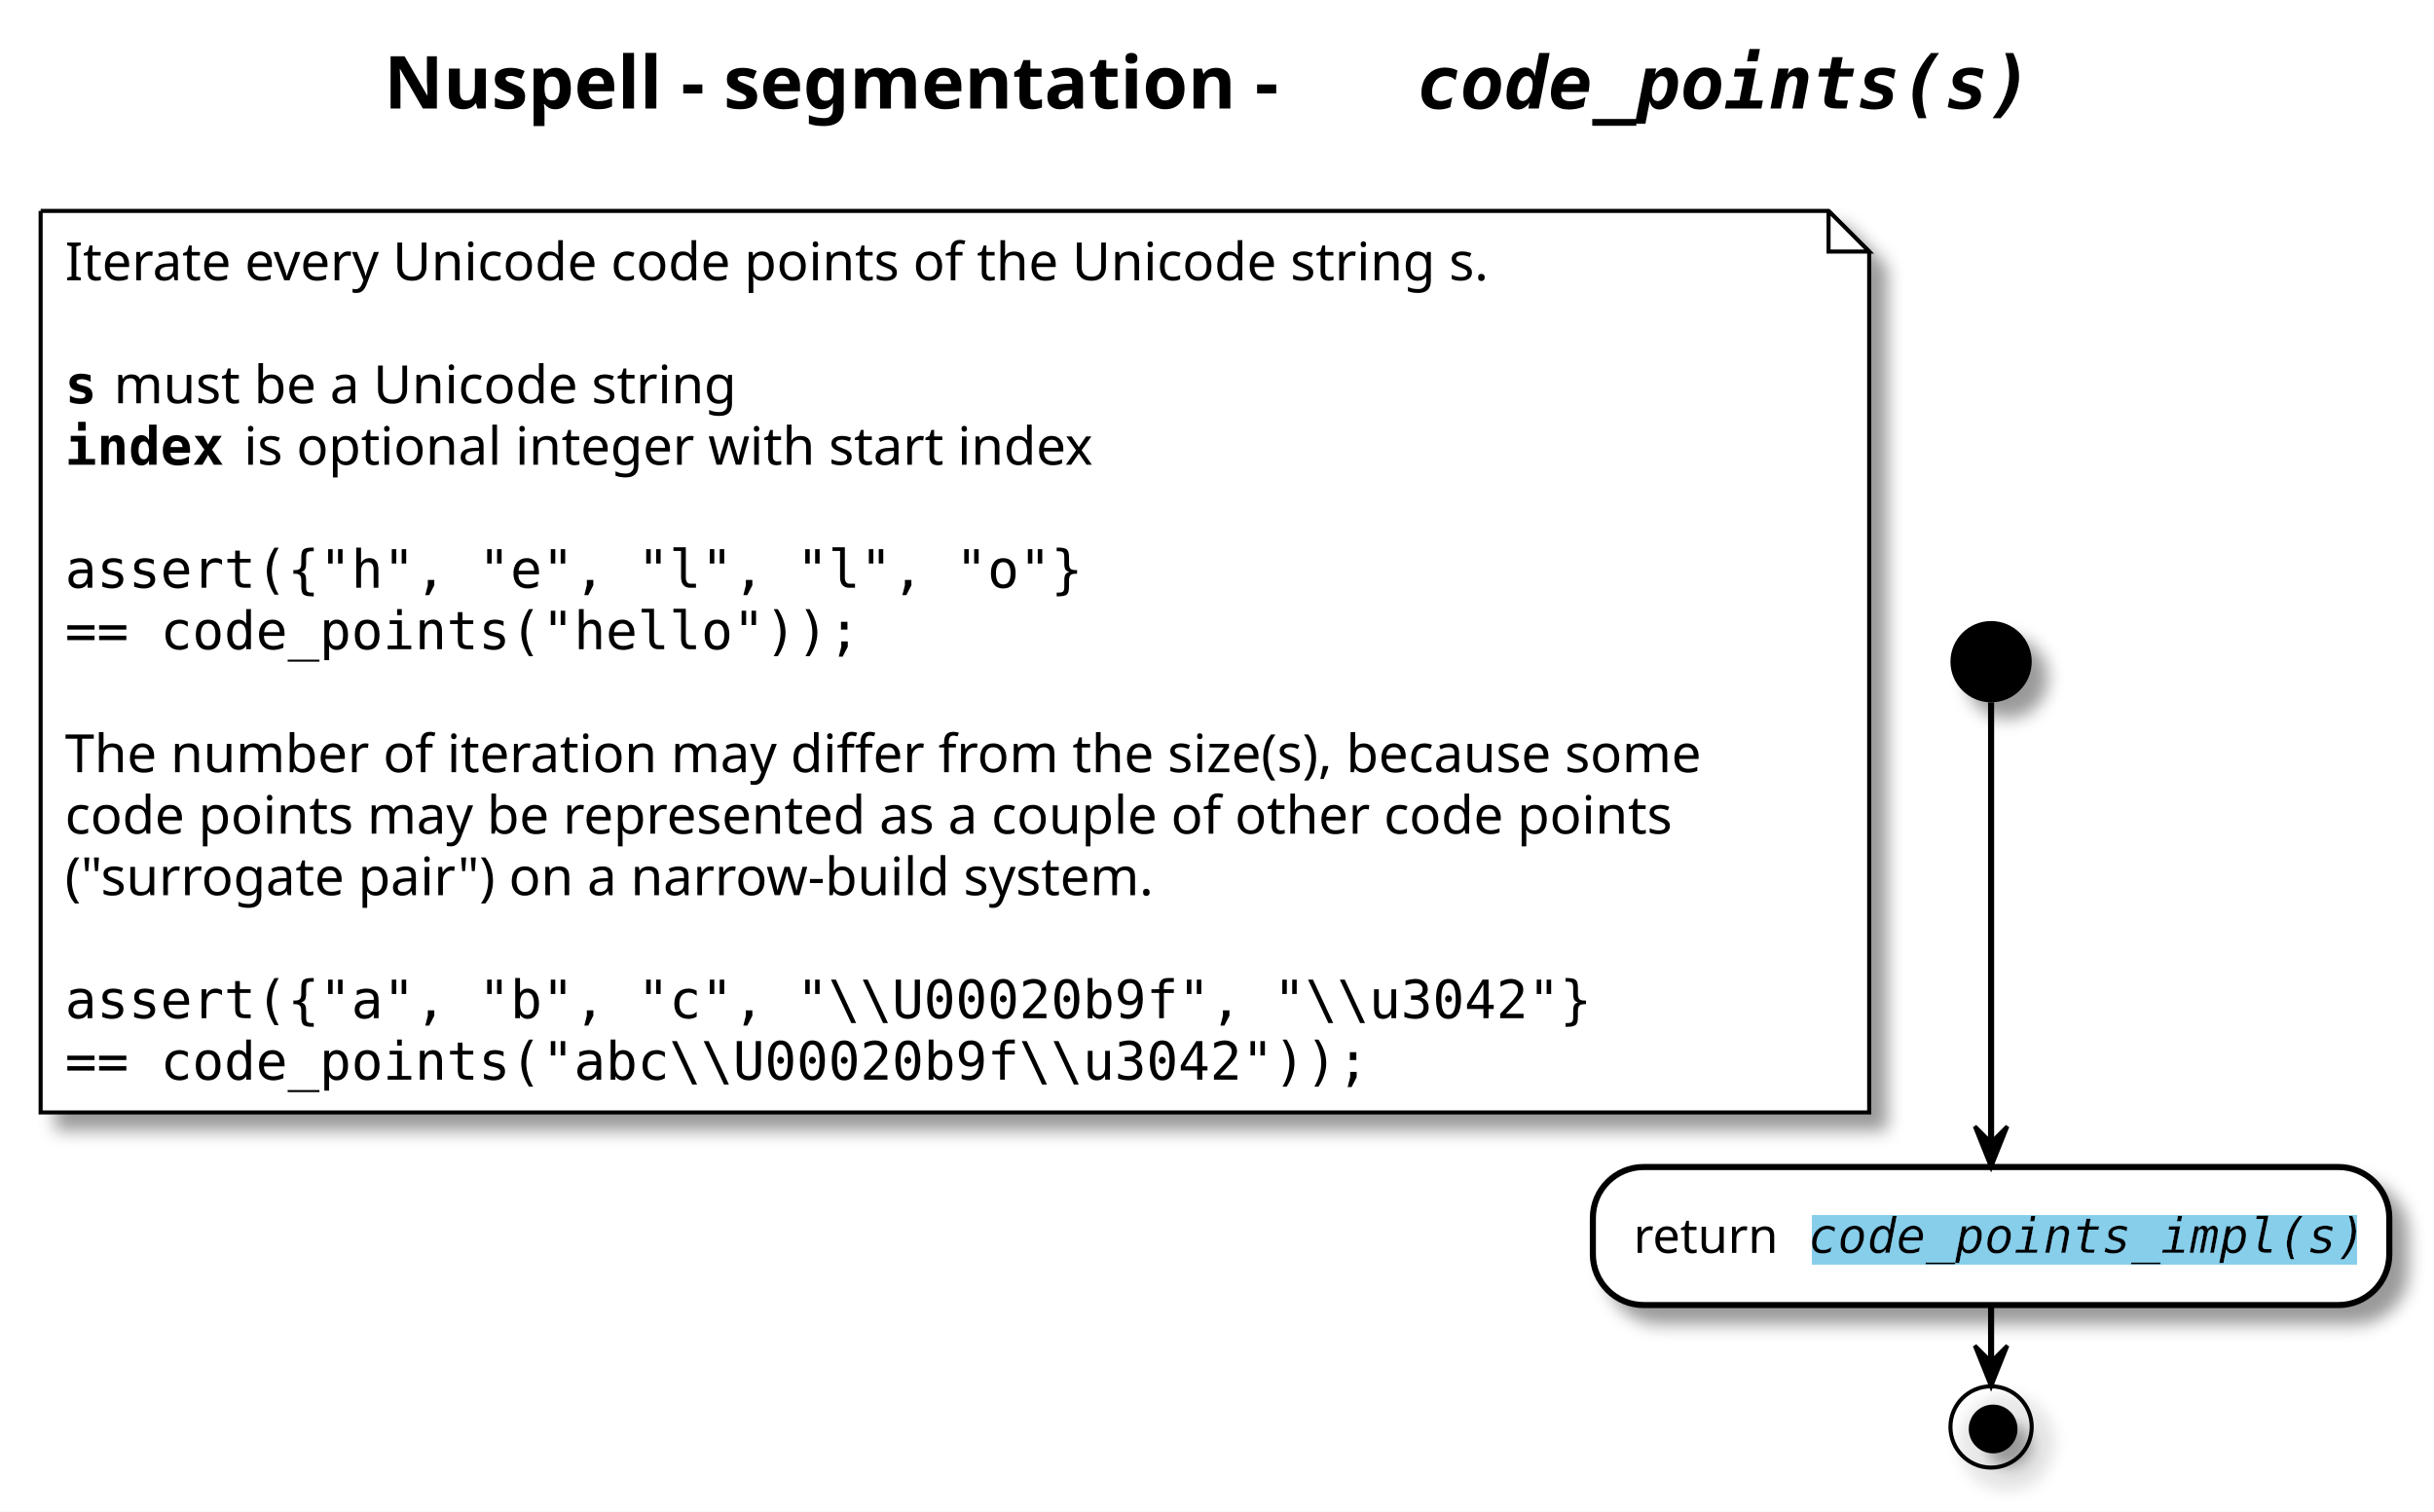
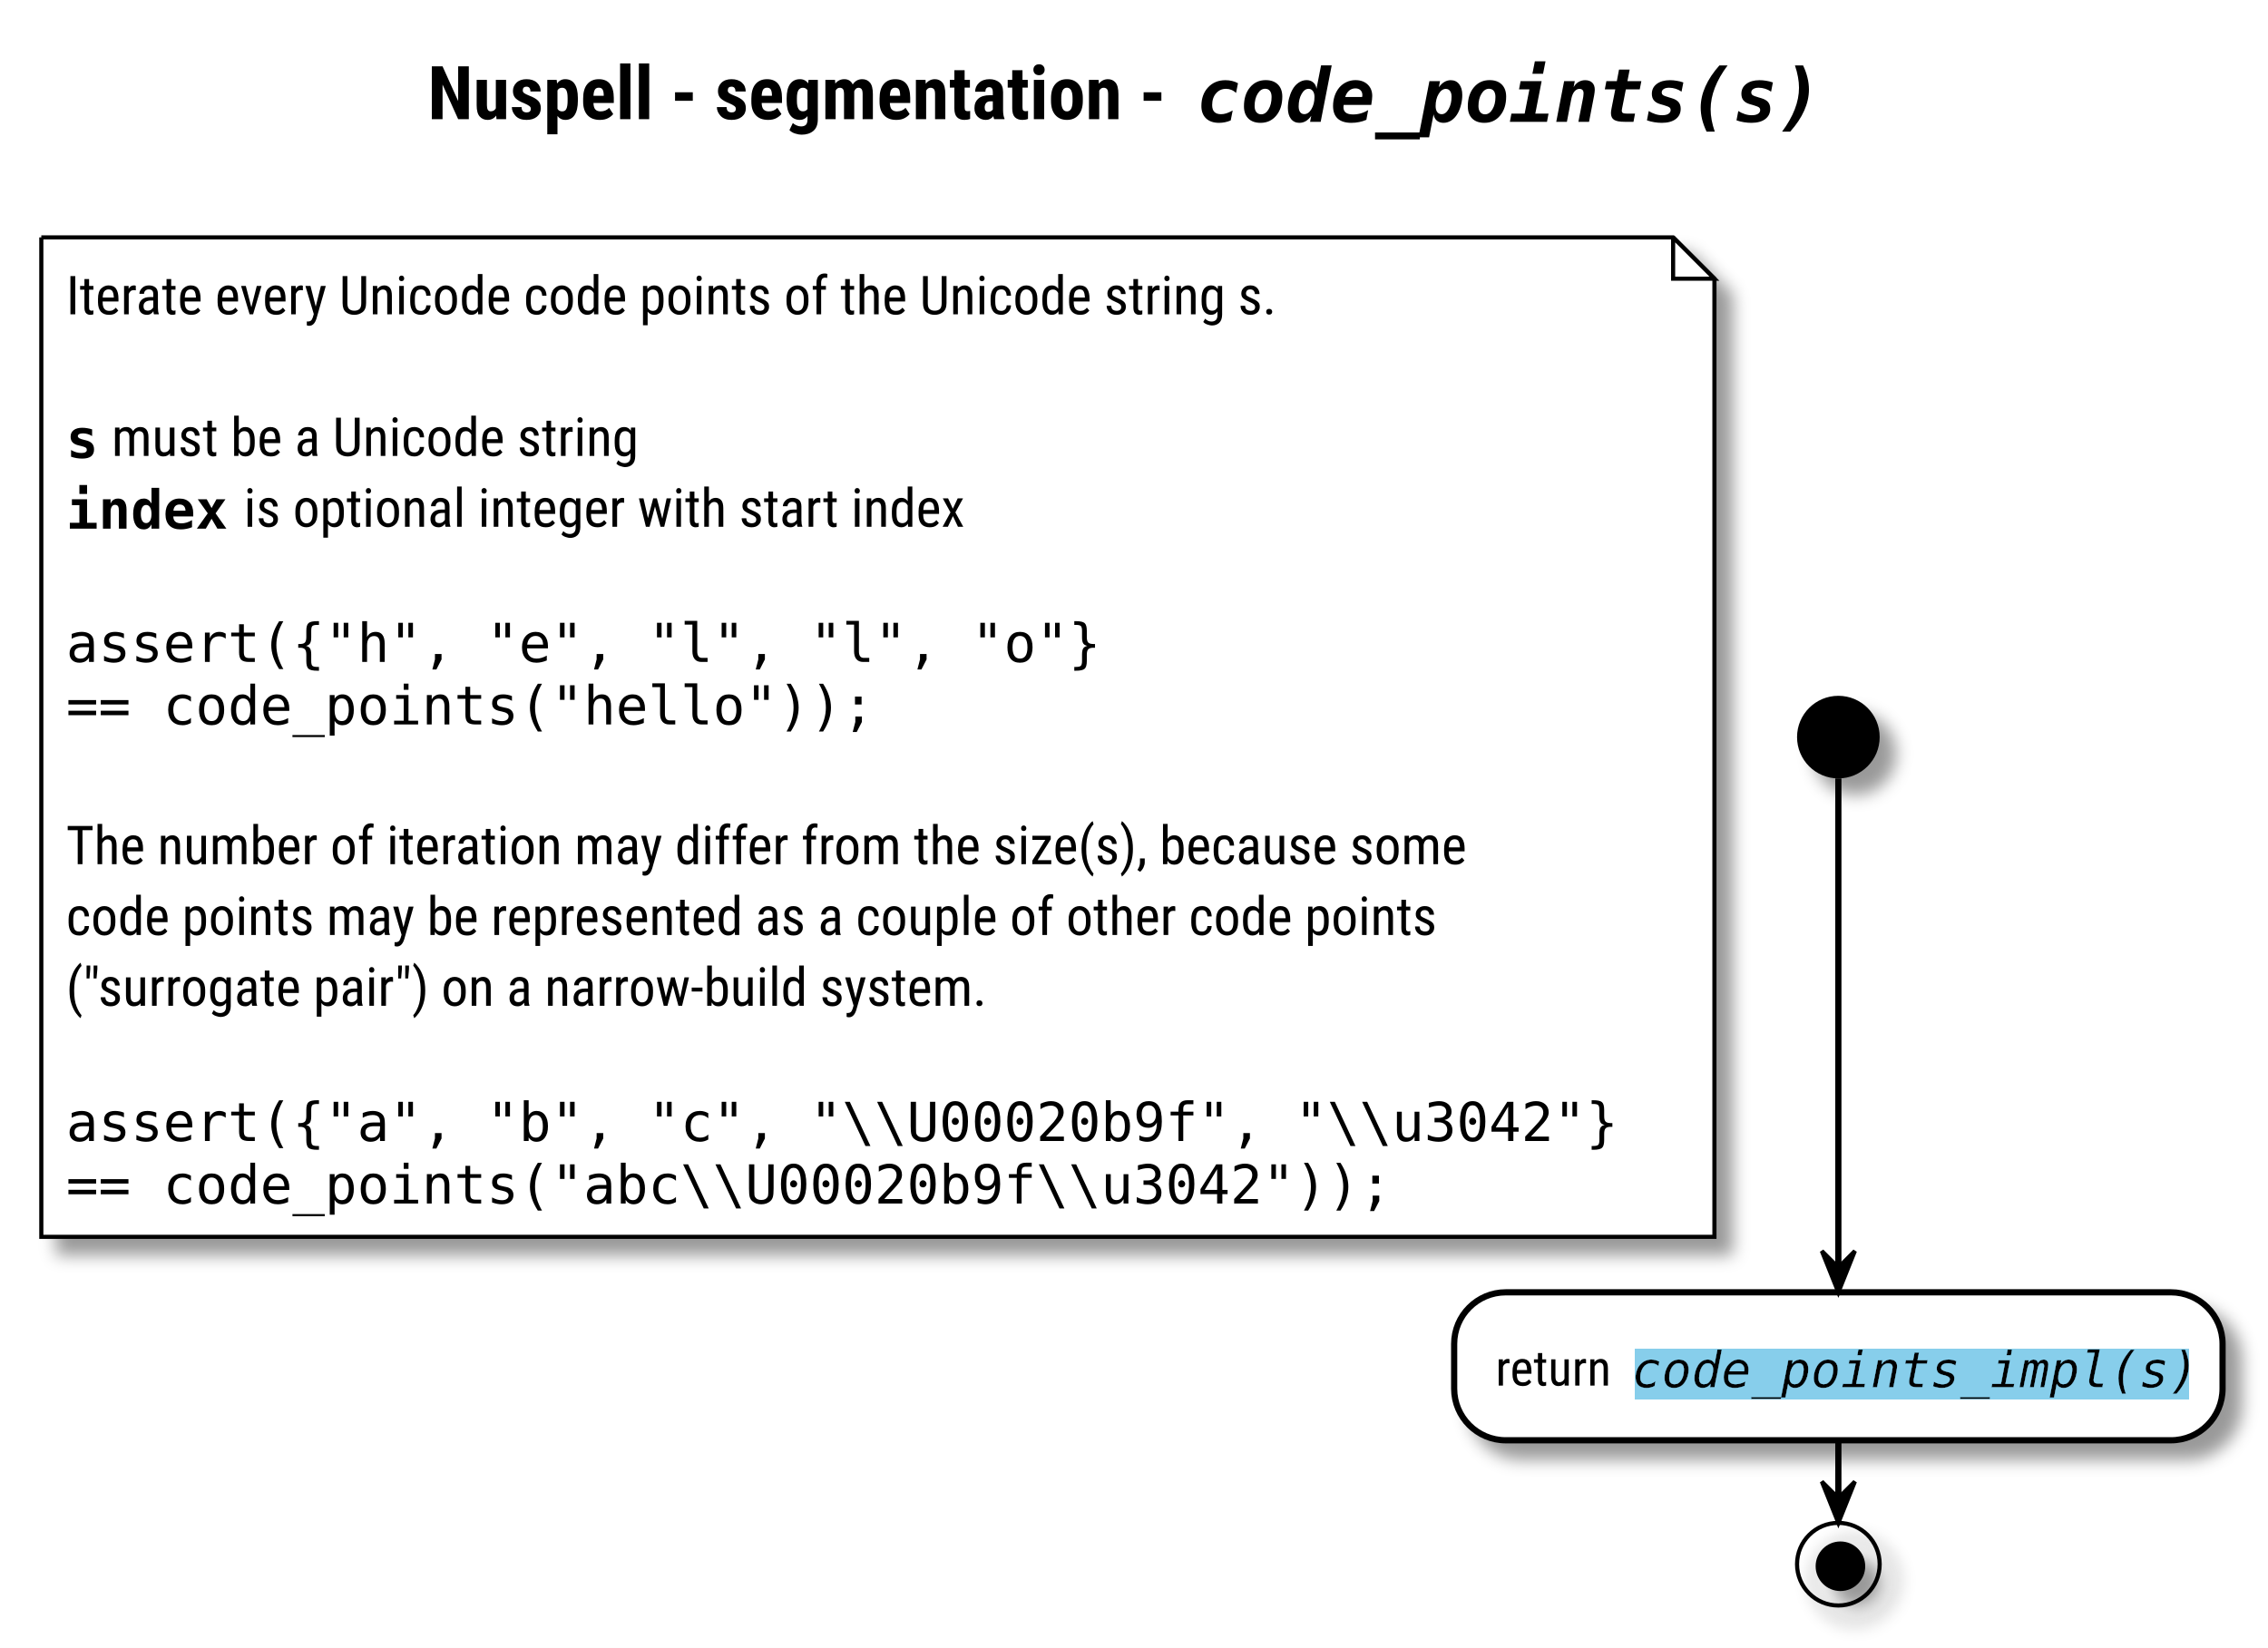
- <svg xmlns="http://www.w3.org/2000/svg" contentScriptType="application/ecmascript" contentStyleType="text/css" height="372px" preserveAspectRatio="none" style="width:599px;height:372px;" version="1.1" viewBox="0 0 599 372" width="599px" zoomAndPan="magnify">
+ <svg xmlns="http://www.w3.org/2000/svg" contentScriptType="application/ecmascript" contentStyleType="text/css" height="399px" preserveAspectRatio="none" style="width:549px;height:399px;" version="1.1" viewBox="0 0 549 399" width="549px" zoomAndPan="magnify">
  <defs>
-     <linearGradient id="g1xuykn9rnwu3i0" x1="0%" x2="100%" y1="50%" y2="50%">
+     <linearGradient id="g1c4np1mbggty0" x1="0%" x2="100%" y1="50%" y2="50%">
      <stop offset="0%" stop-color="#FFFFFF" />
      <stop offset="100%" stop-color="#FFFFFF" />
    </linearGradient>
-     <filter height="300%" id="f1xuykn9rnwu3i" width="300%" x="-1" y="-1">
+     <filter height="300%" id="f1c4np1mbggty" width="300%" x="-1" y="-1">
      <feGaussianBlur result="blurOut" stdDeviation="2.0" />
      <feColorMatrix in="blurOut" result="blurOut2" type="matrix" values="0 0 0 0 0 0 0 0 0 0 0 0 0 0 0 0 0 0 .4 0" />
      <feOffset dx="4.0" dy="4.0" in="blurOut2" result="blurOut3" />
      <feBlend in="SourceGraphic" in2="blurOut3" mode="normal" />
    </filter>
-     <filter height="1" id="b1xuykn9rnwu3i0" width="1" x="0" y="0">
+     <filter height="1" id="b1c4np1mbggty0" width="1" x="0" y="0">
      <feFlood flood-color="#87CEEB" result="flood" />
      <feComposite in="SourceGraphic" in2="flood" operator="over" />
    </filter>
  </defs>
  <g>
-     <rect fill="url(#g1xuykn9rnwu3i0)" height="372" style="stroke: none; stroke-width: 1.0;" width="599" x="0" y="0" />
-     <text fill="#000000" font-family="sans-serif" font-size="18" font-weight="bold" lengthAdjust="spacingAndGlyphs" textLength="248" x="94.5" y="26.708">Nuspell - segmentation -</text>
-     <text fill="#000000" font-family="monospace" font-size="18" font-style="italic" font-weight="bold" lengthAdjust="spacingAndGlyphs" textLength="154" x="348.5" y="26.708">code_points(s)</text>
-     <text fill="#000000" font-family="sans-serif" font-size="18" lengthAdjust="spacingAndGlyphs" textLength="0" x="301.5" y="47.661" />
-     <path d="M10,51.906 L10,273.766 L460,273.766 L460,61.906 L450,51.906 L10,51.906 " fill="#FFFFFF" filter="url(#f1xuykn9rnwu3i)" style="stroke: #000000; stroke-width: 1.0;" />
-     <path d="M450,51.906 L450,61.906 L460,61.906 L450,51.906 " fill="#FFFFFF" style="stroke: #000000; stroke-width: 1.0;" />
-     <text fill="#000000" font-family="sans-serif" font-size="13" lengthAdjust="spacingAndGlyphs" textLength="367" x="16" y="68.973">Iterate every Unicode code points of the Unicode string s.</text>
-     <text fill="#000000" font-family="sans-serif" font-size="13" lengthAdjust="spacingAndGlyphs" textLength="0" x="20" y="84.106" />
-     <text fill="#000000" font-family="monospace" font-size="13" font-weight="bold" lengthAdjust="spacingAndGlyphs" textLength="8" x="16" y="99.239">s</text>
-     <text fill="#000000" font-family="sans-serif" font-size="13" lengthAdjust="spacingAndGlyphs" textLength="161" x="28" y="99.239">must be a Unicode string</text>
-     <text fill="#000000" font-family="monospace" font-size="13" font-weight="bold" lengthAdjust="spacingAndGlyphs" textLength="40" x="16" y="114.372">index</text>
-     <text fill="#000000" font-family="sans-serif" font-size="13" lengthAdjust="spacingAndGlyphs" textLength="215" x="60" y="114.372">is optional integer with start index</text>
-     <text fill="#000000" font-family="sans-serif" font-size="13" lengthAdjust="spacingAndGlyphs" textLength="0" x="20" y="129.504" />
-     <text fill="#000000" font-family="monospace" font-size="13" lengthAdjust="spacingAndGlyphs" textLength="256" x="16" y="144.637">assert({"h", "e", "l", "l", "o"}</text>
-     <text fill="#000000" font-family="monospace" font-size="13" lengthAdjust="spacingAndGlyphs" textLength="200" x="16" y="159.77">== code_points("hello"));</text>
-     <text fill="#000000" font-family="sans-serif" font-size="13" lengthAdjust="spacingAndGlyphs" textLength="0" x="20" y="174.903" />
-     <text fill="#000000" font-family="sans-serif" font-size="13" lengthAdjust="spacingAndGlyphs" textLength="425" x="16" y="190.036">The number of iteration may differ from the size(s), because some</text>
-     <text fill="#000000" font-family="sans-serif" font-size="13" lengthAdjust="spacingAndGlyphs" textLength="417" x="16" y="205.168">code points may be represented as a couple of other code points</text>
-     <text fill="#000000" font-family="sans-serif" font-size="13" lengthAdjust="spacingAndGlyphs" textLength="279" x="16" y="220.301">("surrogate pair") on a narrow-build system.</text>
-     <text fill="#000000" font-family="sans-serif" font-size="13" lengthAdjust="spacingAndGlyphs" textLength="0" x="20" y="235.434" />
-     <text fill="#000000" font-family="monospace" font-size="13" lengthAdjust="spacingAndGlyphs" textLength="384" x="16" y="250.567">assert({"a", "b", "c", "\\U00020b9f", "\\u3042"}</text>
-     <text fill="#000000" font-family="monospace" font-size="13" lengthAdjust="spacingAndGlyphs" textLength="328" x="16" y="265.7">== code_points("abc\\U00020b9f\\u3042"));</text>
-     <ellipse cx="490" cy="162.836" fill="#000000" filter="url(#f1xuykn9rnwu3i)" rx="10" ry="10" style="stroke: none; stroke-width: 1.0;" />
-     <rect fill="#FFFFFF" filter="url(#f1xuykn9rnwu3i)" height="33.969" rx="12.5" ry="12.5" style="stroke: #000000; stroke-width: 1.5;" width="196" x="392" y="287.2" />
-     <text fill="#000000" font-family="sans-serif" font-size="12" lengthAdjust="spacingAndGlyphs" textLength="39" x="402" y="308.338">return</text>
-     <text fill="#000000" filter="url(#b1xuykn9rnwu3i0)" font-family="monospace" font-size="12" font-style="italic" lengthAdjust="spacingAndGlyphs" textLength="133" x="445" y="308.338">code_points_impl(s)</text>
-     <ellipse cx="490" cy="351.168" fill="none" filter="url(#f1xuykn9rnwu3i)" rx="10" ry="10" style="stroke: #000000; stroke-width: 1.0;" />
-     <ellipse cx="490.5" cy="351.668" fill="#000000" filter="url(#f1xuykn9rnwu3i)" rx="6" ry="6" style="stroke: none; stroke-width: 1.0;" />
-     <line style="stroke: #000000; stroke-width: 1.5;" x1="490" x2="490" y1="172.836" y2="287.2" />
-     <polygon fill="#000000" points="486,277.2,490,287.2,494,277.2,490,281.2" style="stroke: #000000; stroke-width: 1.0;" />
-     <line style="stroke: #000000; stroke-width: 1.5;" x1="490" x2="490" y1="321.168" y2="341.168" />
-     <polygon fill="#000000" points="486,331.168,490,341.168,494,331.168,490,335.168" style="stroke: #000000; stroke-width: 1.0;" />
+     <rect fill="url(#g1c4np1mbggty0)" height="399" style="stroke: none; stroke-width: 1.0;" width="549" x="0" y="0" />
+     <text fill="#000000" font-family="Roboto Condensed" font-size="18" font-weight="bold" lengthAdjust="spacingAndGlyphs" textLength="182" x="103.5" y="28.861">Nuspell - segmentation -</text>
+     <text fill="#000000" font-family="monospace" font-size="18" font-style="italic" font-weight="bold" lengthAdjust="spacingAndGlyphs" textLength="154" x="289.5" y="29.494">code_points(s)</text>
+     <text fill="#000000" font-family="Roboto Condensed" font-size="18" font-weight="bold" lengthAdjust="spacingAndGlyphs" textLength="0" x="275.5" y="52.601" />
+     <path d="M10,57.478 L10,299.46 L415,299.46 L415,67.478 L405,57.478 L10,57.478 " fill="#FFFFFF" filter="url(#f1c4np1mbggty)" style="stroke: #000000; stroke-width: 1.0;" />
+     <path d="M405,57.478 L405,67.478 L415,67.478 L405,57.478 " fill="#FFFFFF" style="stroke: #000000; stroke-width: 1.0;" />
+     <text fill="#000000" font-family="Roboto Condensed" font-size="13" lengthAdjust="spacingAndGlyphs" textLength="291" x="16" y="76.101">Iterate every Unicode code points of the Unicode string s.</text>
+     <text fill="#000000" font-family="Roboto Condensed" font-size="13" lengthAdjust="spacingAndGlyphs" textLength="0" x="19" y="93.246" />
+     <text fill="#000000" font-family="monospace" font-size="13" font-weight="bold" lengthAdjust="spacingAndGlyphs" textLength="8" x="16" y="110.848">s</text>
+     <text fill="#000000" font-family="Roboto Condensed" font-size="13" lengthAdjust="spacingAndGlyphs" textLength="126" x="27" y="110.391">must be a Unicode string</text>
+     <text fill="#000000" font-family="monospace" font-size="13" font-weight="bold" lengthAdjust="spacingAndGlyphs" textLength="40" x="16" y="127.993">index</text>
+     <text fill="#000000" font-family="Roboto Condensed" font-size="13" lengthAdjust="spacingAndGlyphs" textLength="173" x="59" y="127.536">is optional integer with start index</text>
+     <text fill="#000000" font-family="Roboto Condensed" font-size="13" lengthAdjust="spacingAndGlyphs" textLength="0" x="19" y="144.681" />
+     <text fill="#000000" font-family="monospace" font-size="13" lengthAdjust="spacingAndGlyphs" textLength="256" x="16" y="160.27">assert({"h", "e", "l", "l", "o"}</text>
+     <text fill="#000000" font-family="monospace" font-size="13" lengthAdjust="spacingAndGlyphs" textLength="200" x="16" y="175.403">== code_points("hello"));</text>
+     <text fill="#000000" font-family="Roboto Condensed" font-size="13" lengthAdjust="spacingAndGlyphs" textLength="0" x="19" y="192.091" />
+     <text fill="#000000" font-family="Roboto Condensed" font-size="13" lengthAdjust="spacingAndGlyphs" textLength="339" x="16" y="209.236">The number of iteration may differ from the size(s), because some</text>
+     <text fill="#000000" font-family="Roboto Condensed" font-size="13" lengthAdjust="spacingAndGlyphs" textLength="330" x="16" y="226.381">code points may be represented as a couple of other code points</text>
+     <text fill="#000000" font-family="Roboto Condensed" font-size="13" lengthAdjust="spacingAndGlyphs" textLength="220" x="16" y="243.526">("surrogate pair") on a narrow-build system.</text>
+     <text fill="#000000" font-family="Roboto Condensed" font-size="13" lengthAdjust="spacingAndGlyphs" textLength="0" x="19" y="260.671" />
+     <text fill="#000000" font-family="monospace" font-size="13" lengthAdjust="spacingAndGlyphs" textLength="384" x="16" y="276.261">assert({"a", "b", "c", "\\U00020b9f", "\\u3042"}</text>
+     <text fill="#000000" font-family="monospace" font-size="13" lengthAdjust="spacingAndGlyphs" textLength="328" x="16" y="291.394">== code_points("abc\\U00020b9f\\u3042"));</text>
+     <ellipse cx="445" cy="178.469" fill="#000000" filter="url(#f1c4np1mbggty)" rx="10" ry="10" style="stroke: none; stroke-width: 1.0;" />
+     <rect fill="#FFFFFF" filter="url(#f1c4np1mbggty)" height="35.826" rx="12.5" ry="12.5" style="stroke: #000000; stroke-width: 1.5;" width="186" x="352" y="312.894" />
+     <text fill="#000000" font-family="Roboto Condensed" font-size="12" lengthAdjust="spacingAndGlyphs" textLength="30" x="362" y="335.468">return</text>
+     <text fill="#000000" filter="url(#b1c4np1mbggty0)" font-family="monospace" font-size="12" font-style="italic" lengthAdjust="spacingAndGlyphs" textLength="133" x="395" y="335.89">code_points_impl(s)</text>
+     <ellipse cx="445" cy="378.72" fill="none" filter="url(#f1c4np1mbggty)" rx="10" ry="10" style="stroke: #000000; stroke-width: 1.0;" />
+     <ellipse cx="445.5" cy="379.22" fill="#000000" filter="url(#f1c4np1mbggty)" rx="6" ry="6" style="stroke: none; stroke-width: 1.0;" />
+     <line style="stroke: #000000; stroke-width: 1.5;" x1="445" x2="445" y1="188.469" y2="312.894" />
+     <polygon fill="#000000" points="441,302.894,445,312.894,449,302.894,445,306.894" style="stroke: #000000; stroke-width: 1.0;" />
+     <line style="stroke: #000000; stroke-width: 1.5;" x1="445" x2="445" y1="348.72" y2="368.72" />
+     <polygon fill="#000000" points="441,358.72,445,368.72,449,358.72,445,362.72" style="stroke: #000000; stroke-width: 1.0;" />
  </g>
</svg>
